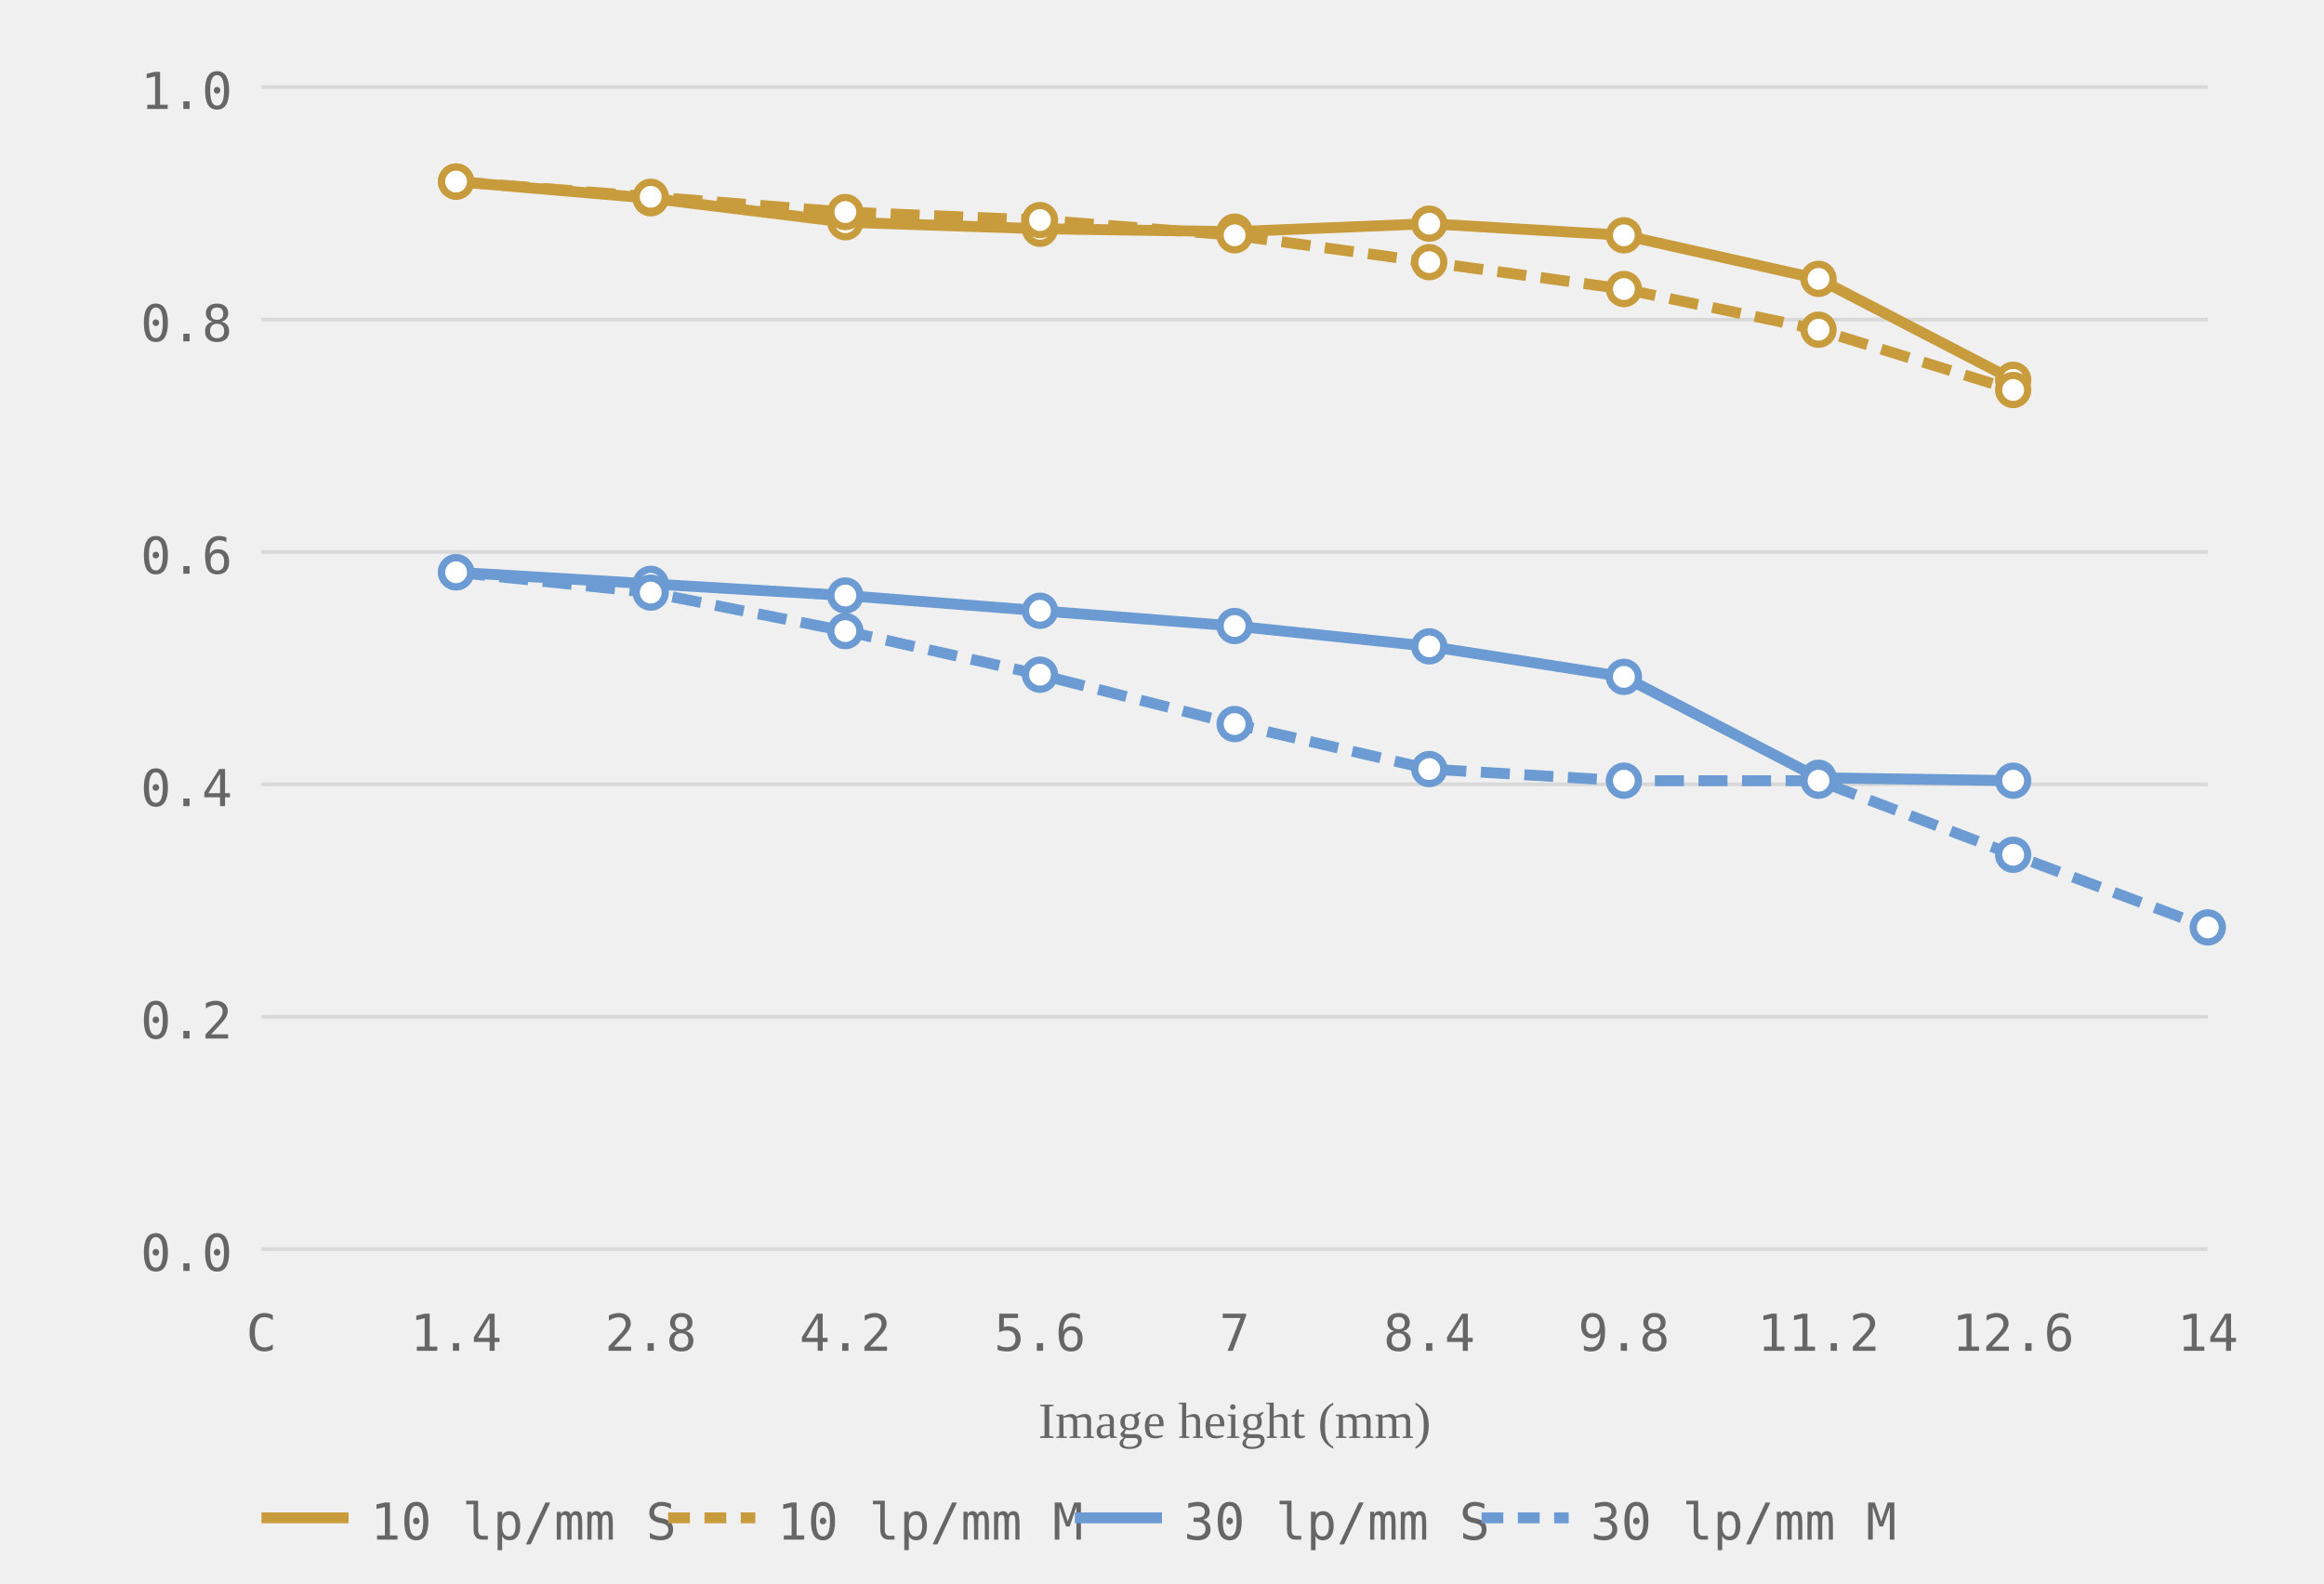
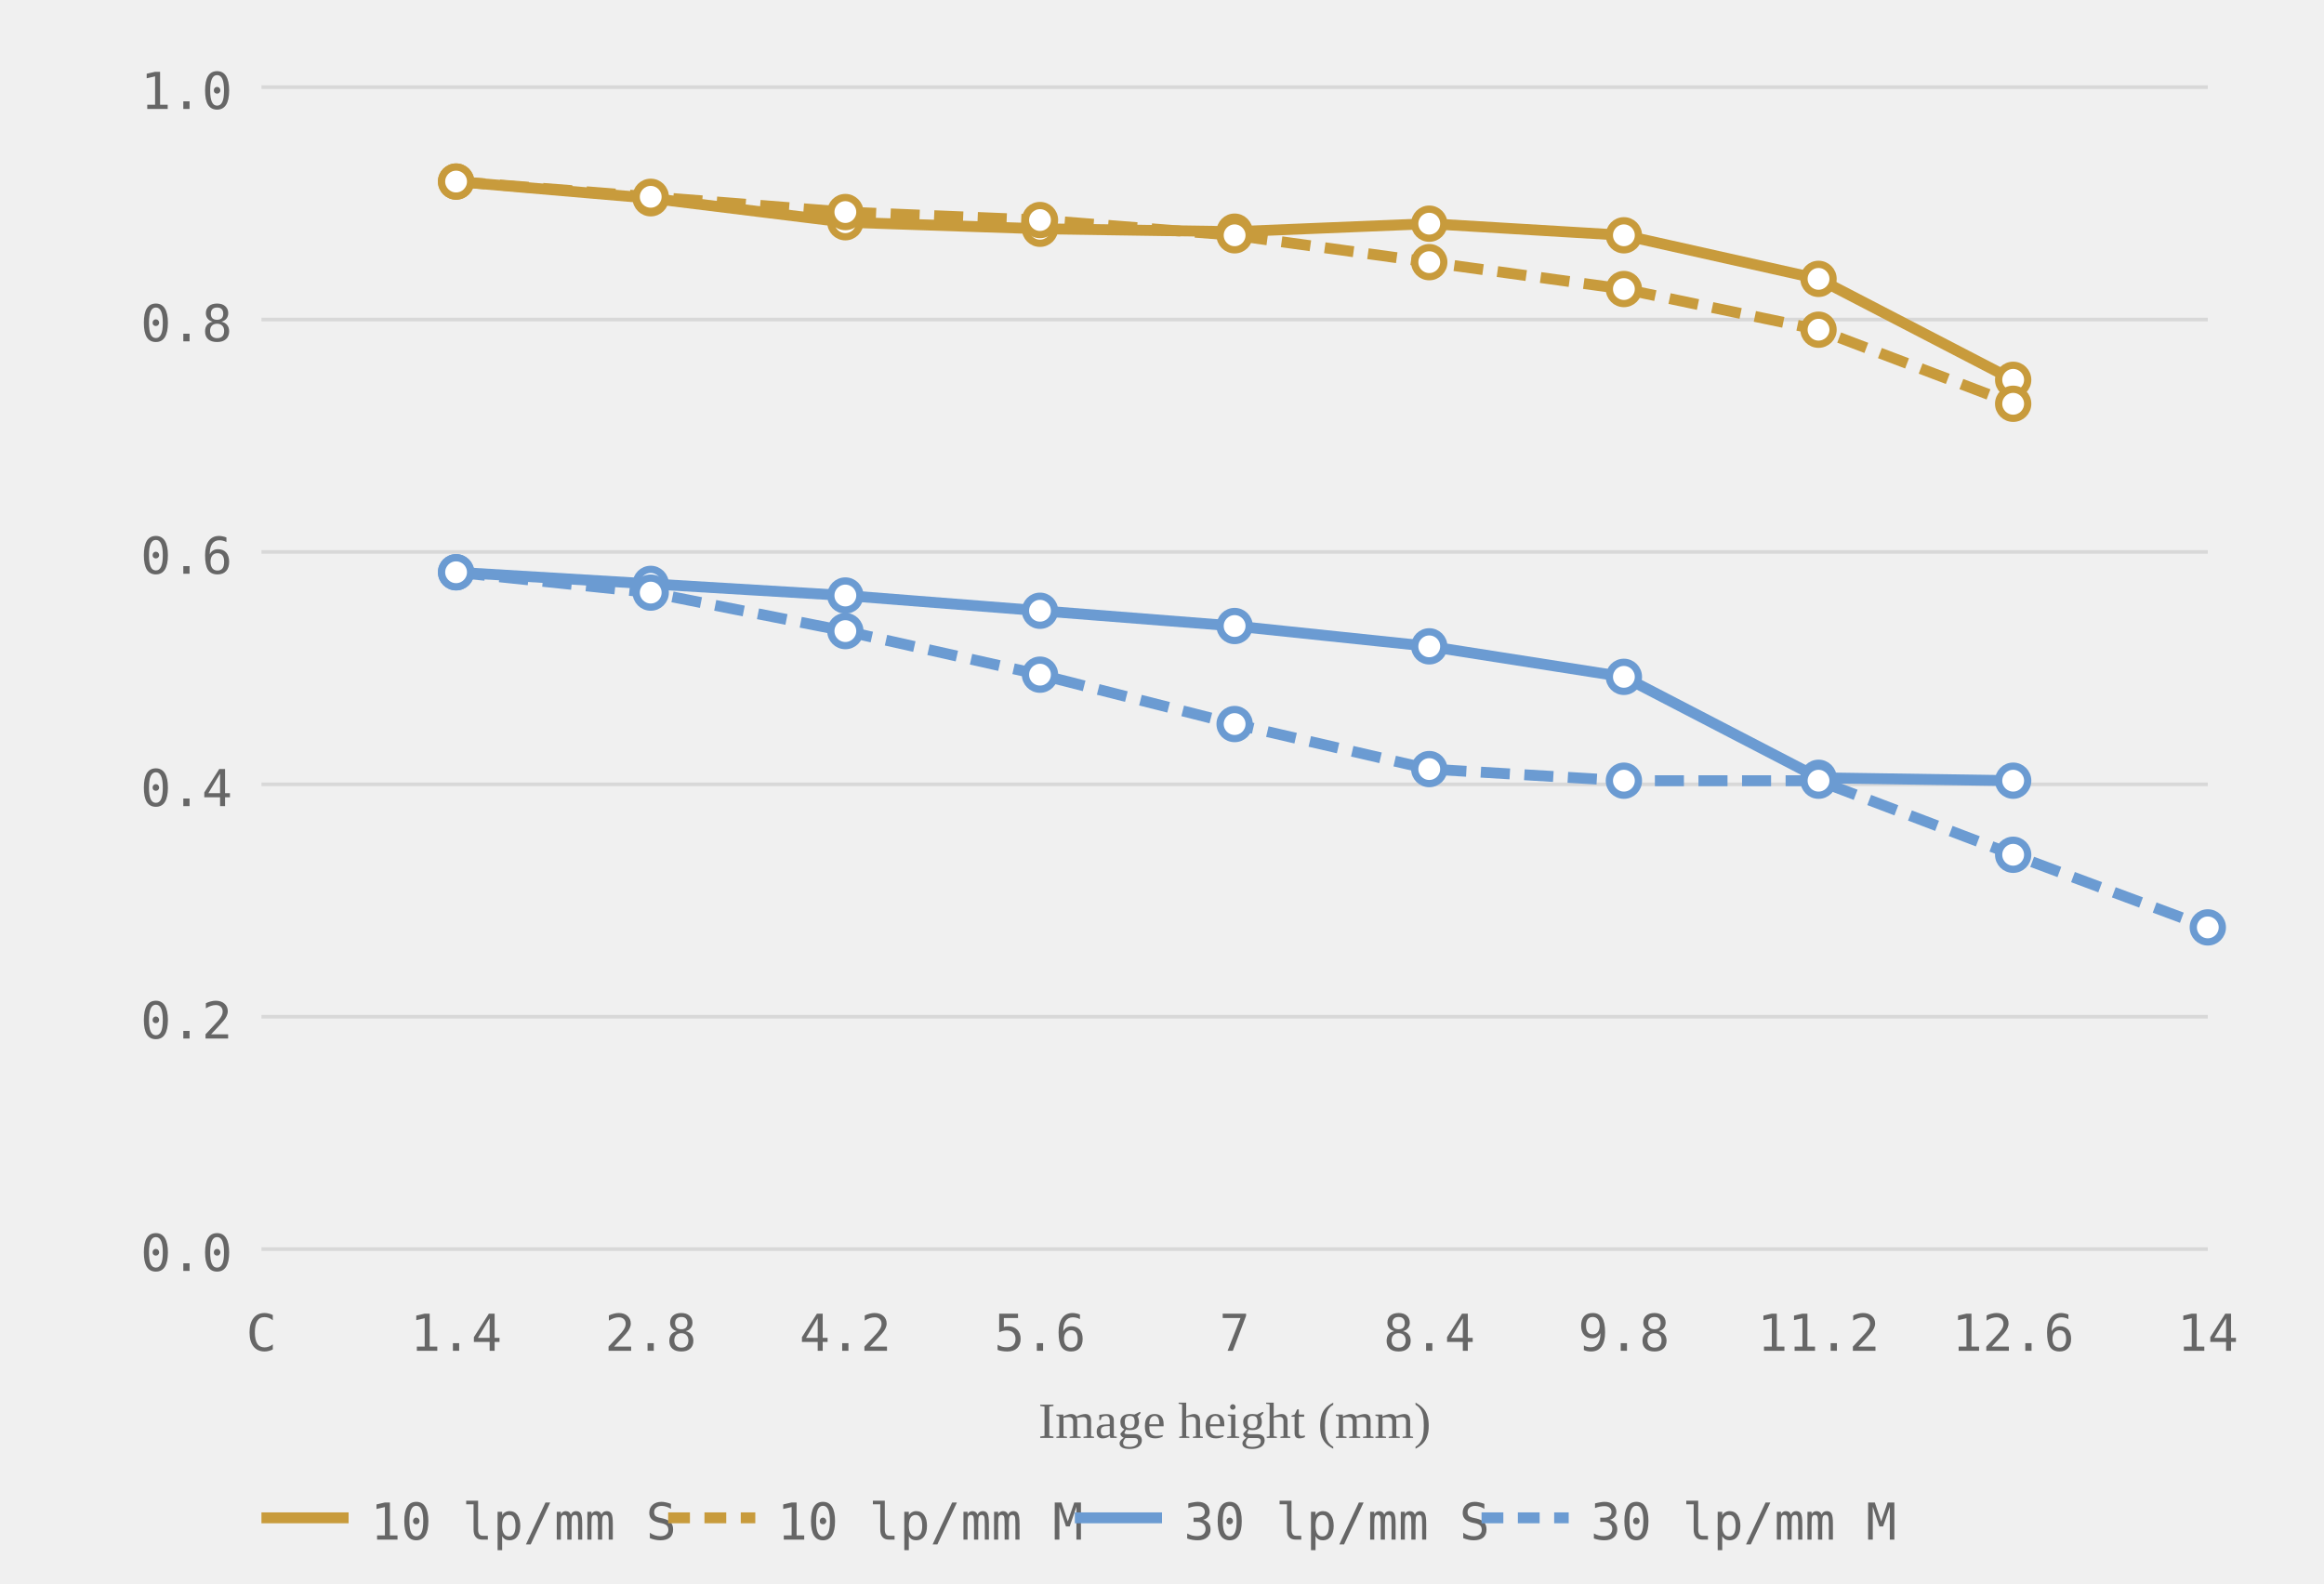
<svg xmlns="http://www.w3.org/2000/svg" viewBox="0 0 320 218" role="img" aria-label="MTF chart, generated from readings">
  <style>.grid-line { stroke: #d8d8d8; stroke-width: 0.5; }.axis-label { font-size: 7px; fill: #666666; font-family: ui-monospace, monospace; }.axis-y { text-anchor: end; }.axis-x { text-anchor: middle; }.axis-title { font-size: 7px; fill: #666666; text-anchor: middle; }.curve { fill: none; stroke-width: 1.5; }.curve-m { stroke-dasharray: 4 2; }.dot { fill: white; stroke-width: 1; }.legend-text { font-size: 7px; fill: #666666; font-family: ui-monospace, monospace; }</style>
  <line class="grid-line" x1="36" y1="172.0" x2="304" y2="172.0" />
  <line class="grid-line" x1="36" y1="140.0" x2="304" y2="140.0" />
  <line class="grid-line" x1="36" y1="108.0" x2="304" y2="108.0" />
  <line class="grid-line" x1="36" y1="76.0" x2="304" y2="76.0" />
  <line class="grid-line" x1="36" y1="44.0" x2="304" y2="44.0" />
  <line class="grid-line" x1="36" y1="12.0" x2="304" y2="12.0" />
  <text class="axis-label axis-y" x="32" y="175.0">0.0</text>
  <text class="axis-label axis-y" x="32" y="143.0">0.2</text>
  <text class="axis-label axis-y" x="32" y="111.0">0.4</text>
  <text class="axis-label axis-y" x="32" y="79.0">0.6</text>
  <text class="axis-label axis-y" x="32" y="47.0">0.8</text>
  <text class="axis-label axis-y" x="32" y="15.0">1.0</text>
  <text class="axis-label axis-x" x="36.0" y="186">C</text>
  <text class="axis-label axis-x" x="62.8" y="186">1.4</text>
  <text class="axis-label axis-x" x="89.6" y="186">2.8</text>
  <text class="axis-label axis-x" x="116.4" y="186">4.2</text>
  <text class="axis-label axis-x" x="143.2" y="186">5.6</text>
  <text class="axis-label axis-x" x="170.0" y="186">7</text>
  <text class="axis-label axis-x" x="196.8" y="186">8.4</text>
  <text class="axis-label axis-x" x="223.6" y="186">9.8</text>
  <text class="axis-label axis-x" x="250.4" y="186">11.2</text>
  <text class="axis-label axis-x" x="277.2" y="186">12.6</text>
  <text class="axis-label axis-x" x="304.0" y="186">14</text>
  <text class="axis-title" x="170.0" y="198">Image height (mm)</text>
  <polyline class="curve curve-10" style="stroke:#c89b3c" points="62.8,25.0 89.6,27.3 116.4,30.6 143.2,31.5 170.0,31.9 196.8,30.8 223.6,32.4 250.4,38.4 277.2,52.3" />
-   <polyline class="curve curve-10 curve-m" style="stroke:#c89b3c" points="62.8,25.0 89.6,27.1 116.4,29.2 143.2,30.3 170.0,32.4 196.8,36.1 223.6,39.8 250.4,45.4 277.2,53.7" stroke-dasharray="4 2" />
+   <polyline class="curve curve-10 curve-m" style="stroke:#c89b3c" points="62.8,25.0 89.6,27.1 116.4,29.2 143.2,30.3 170.0,32.4 196.8,36.1 223.6,39.8 250.4,45.4 277.2,55.6" stroke-dasharray="4 2" />
  <polyline class="curve curve-30" style="stroke:#6b9bd2" points="62.8,78.8 89.6,80.4 116.4,82.0 143.2,84.1 170.0,86.2 196.8,89.0 223.6,93.2 250.4,107.1 277.2,107.5" />
  <polyline class="curve curve-30 curve-m" style="stroke:#6b9bd2" points="62.8,78.8 89.6,81.6 116.4,86.9 143.2,92.9 170.0,99.7 196.8,105.9 223.6,107.5 250.4,107.5 277.2,117.7 304.0,127.7" stroke-dasharray="4 2" />
  <circle class="dot dot-10" style="stroke:#c89b3c" cx="62.8" cy="25.0" r="2" />
  <circle class="dot dot-10" style="stroke:#c89b3c" cx="89.6" cy="27.3" r="2" />
  <circle class="dot dot-10" style="stroke:#c89b3c" cx="116.4" cy="30.6" r="2" />
  <circle class="dot dot-10" style="stroke:#c89b3c" cx="143.2" cy="31.5" r="2" />
  <circle class="dot dot-10" style="stroke:#c89b3c" cx="170.0" cy="31.9" r="2" />
  <circle class="dot dot-10" style="stroke:#c89b3c" cx="196.8" cy="30.8" r="2" />
  <circle class="dot dot-10" style="stroke:#c89b3c" cx="223.6" cy="32.4" r="2" />
  <circle class="dot dot-10" style="stroke:#c89b3c" cx="250.4" cy="38.4" r="2" />
  <circle class="dot dot-10" style="stroke:#c89b3c" cx="277.2" cy="52.3" r="2" />
  <circle class="dot dot-10" style="stroke:#c89b3c" cx="62.8" cy="25.0" r="2" />
  <circle class="dot dot-10" style="stroke:#c89b3c" cx="89.6" cy="27.1" r="2" />
  <circle class="dot dot-10" style="stroke:#c89b3c" cx="116.4" cy="29.2" r="2" />
  <circle class="dot dot-10" style="stroke:#c89b3c" cx="143.2" cy="30.3" r="2" />
  <circle class="dot dot-10" style="stroke:#c89b3c" cx="170.0" cy="32.4" r="2" />
  <circle class="dot dot-10" style="stroke:#c89b3c" cx="196.8" cy="36.1" r="2" />
  <circle class="dot dot-10" style="stroke:#c89b3c" cx="223.6" cy="39.8" r="2" />
  <circle class="dot dot-10" style="stroke:#c89b3c" cx="250.4" cy="45.4" r="2" />
-   <circle class="dot dot-10" style="stroke:#c89b3c" cx="277.2" cy="53.7" r="2" />
+   <circle class="dot dot-10" style="stroke:#c89b3c" cx="277.2" cy="55.6" r="2" />
  <circle class="dot dot-30" style="stroke:#6b9bd2" cx="62.8" cy="78.8" r="2" />
  <circle class="dot dot-30" style="stroke:#6b9bd2" cx="89.6" cy="80.4" r="2" />
  <circle class="dot dot-30" style="stroke:#6b9bd2" cx="116.4" cy="82.0" r="2" />
  <circle class="dot dot-30" style="stroke:#6b9bd2" cx="143.2" cy="84.1" r="2" />
  <circle class="dot dot-30" style="stroke:#6b9bd2" cx="170.0" cy="86.2" r="2" />
  <circle class="dot dot-30" style="stroke:#6b9bd2" cx="196.8" cy="89.0" r="2" />
  <circle class="dot dot-30" style="stroke:#6b9bd2" cx="223.6" cy="93.2" r="2" />
  <circle class="dot dot-30" style="stroke:#6b9bd2" cx="250.4" cy="107.1" r="2" />
  <circle class="dot dot-30" style="stroke:#6b9bd2" cx="277.2" cy="107.5" r="2" />
  <circle class="dot dot-30" style="stroke:#6b9bd2" cx="62.8" cy="78.8" r="2" />
  <circle class="dot dot-30" style="stroke:#6b9bd2" cx="89.6" cy="81.6" r="2" />
  <circle class="dot dot-30" style="stroke:#6b9bd2" cx="116.4" cy="86.9" r="2" />
  <circle class="dot dot-30" style="stroke:#6b9bd2" cx="143.2" cy="92.9" r="2" />
  <circle class="dot dot-30" style="stroke:#6b9bd2" cx="170.0" cy="99.7" r="2" />
  <circle class="dot dot-30" style="stroke:#6b9bd2" cx="196.8" cy="105.9" r="2" />
  <circle class="dot dot-30" style="stroke:#6b9bd2" cx="223.6" cy="107.5" r="2" />
  <circle class="dot dot-30" style="stroke:#6b9bd2" cx="250.4" cy="107.5" r="2" />
  <circle class="dot dot-30" style="stroke:#6b9bd2" cx="277.2" cy="117.7" r="2" />
  <circle class="dot dot-30" style="stroke:#6b9bd2" cx="304.0" cy="127.7" r="2" />
  <line x1="36" y1="209" x2="48" y2="209" stroke="#c89b3c" stroke-width="1.5" />
  <text class="legend-text" x="51" y="212">10 lp/mm S</text>
  <line x1="92" y1="209" x2="104" y2="209" stroke="#c89b3c" stroke-width="1.5" stroke-dasharray="3 2" />
  <text class="legend-text" x="107" y="212">10 lp/mm M</text>
  <line x1="148" y1="209" x2="160" y2="209" stroke="#6b9bd2" stroke-width="1.5" />
  <text class="legend-text" x="163" y="212">30 lp/mm S</text>
  <line x1="204" y1="209" x2="216" y2="209" stroke="#6b9bd2" stroke-width="1.5" stroke-dasharray="3 2" />
  <text class="legend-text" x="219" y="212">30 lp/mm M</text>
</svg>
